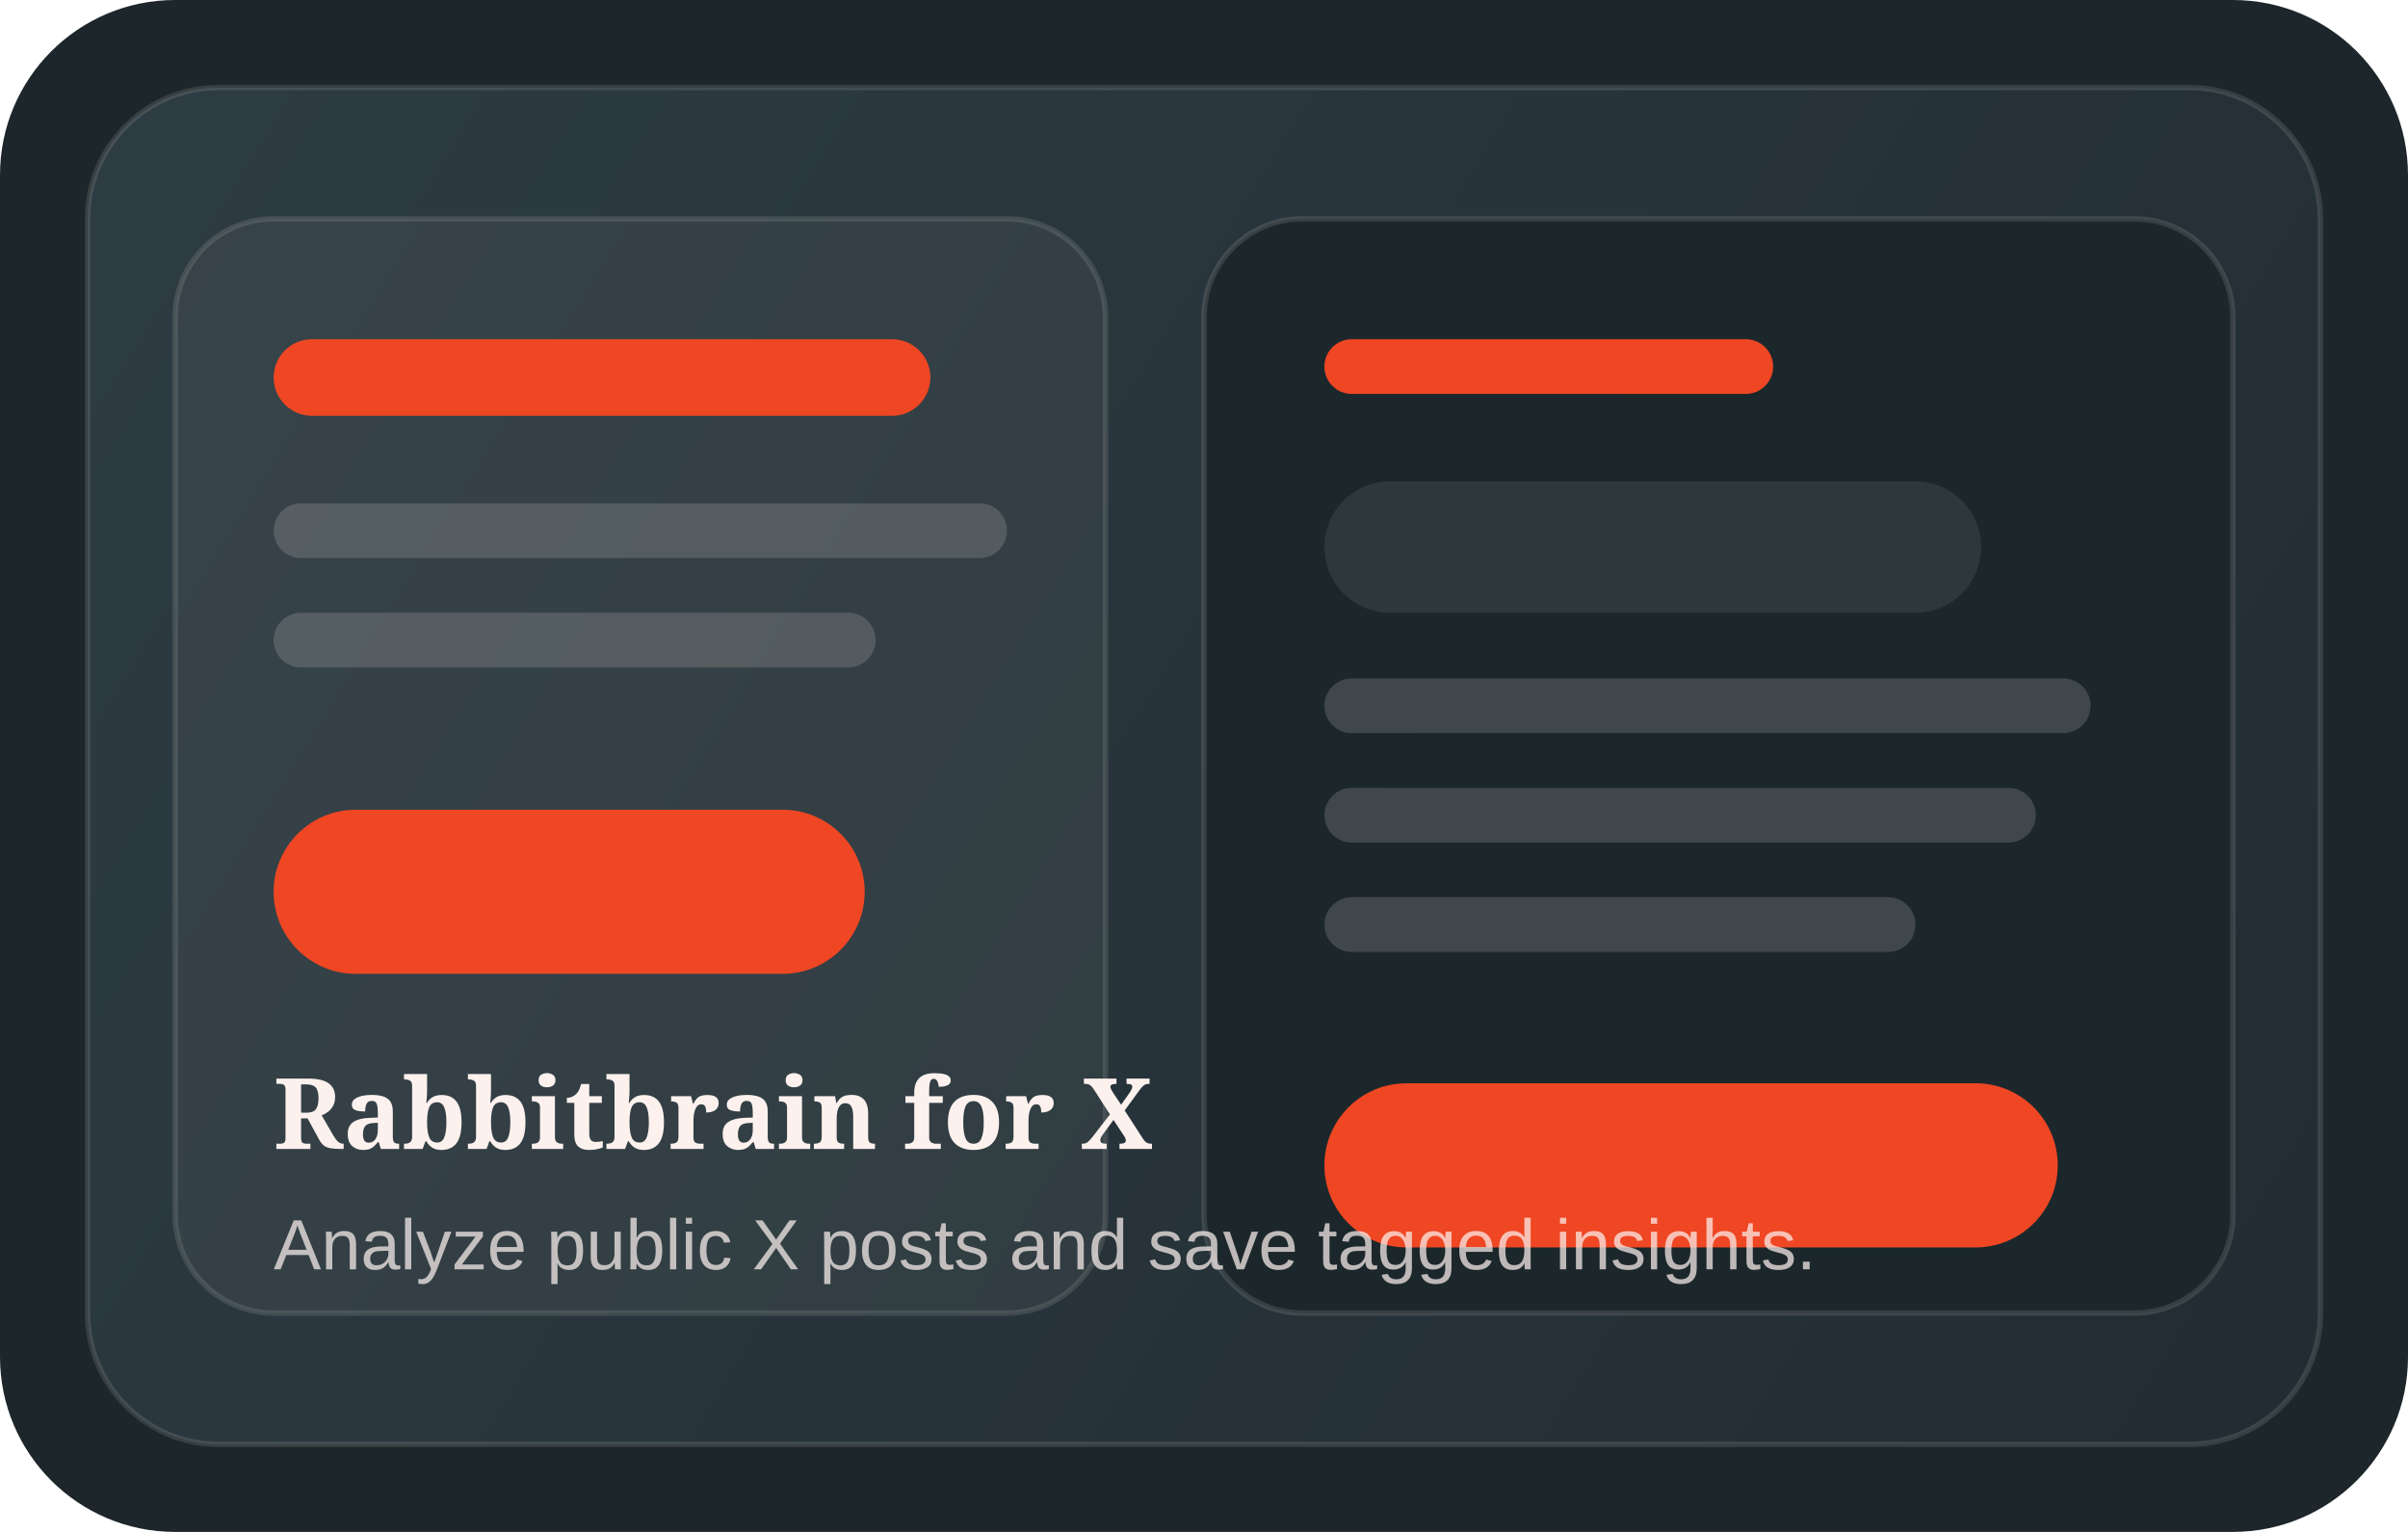
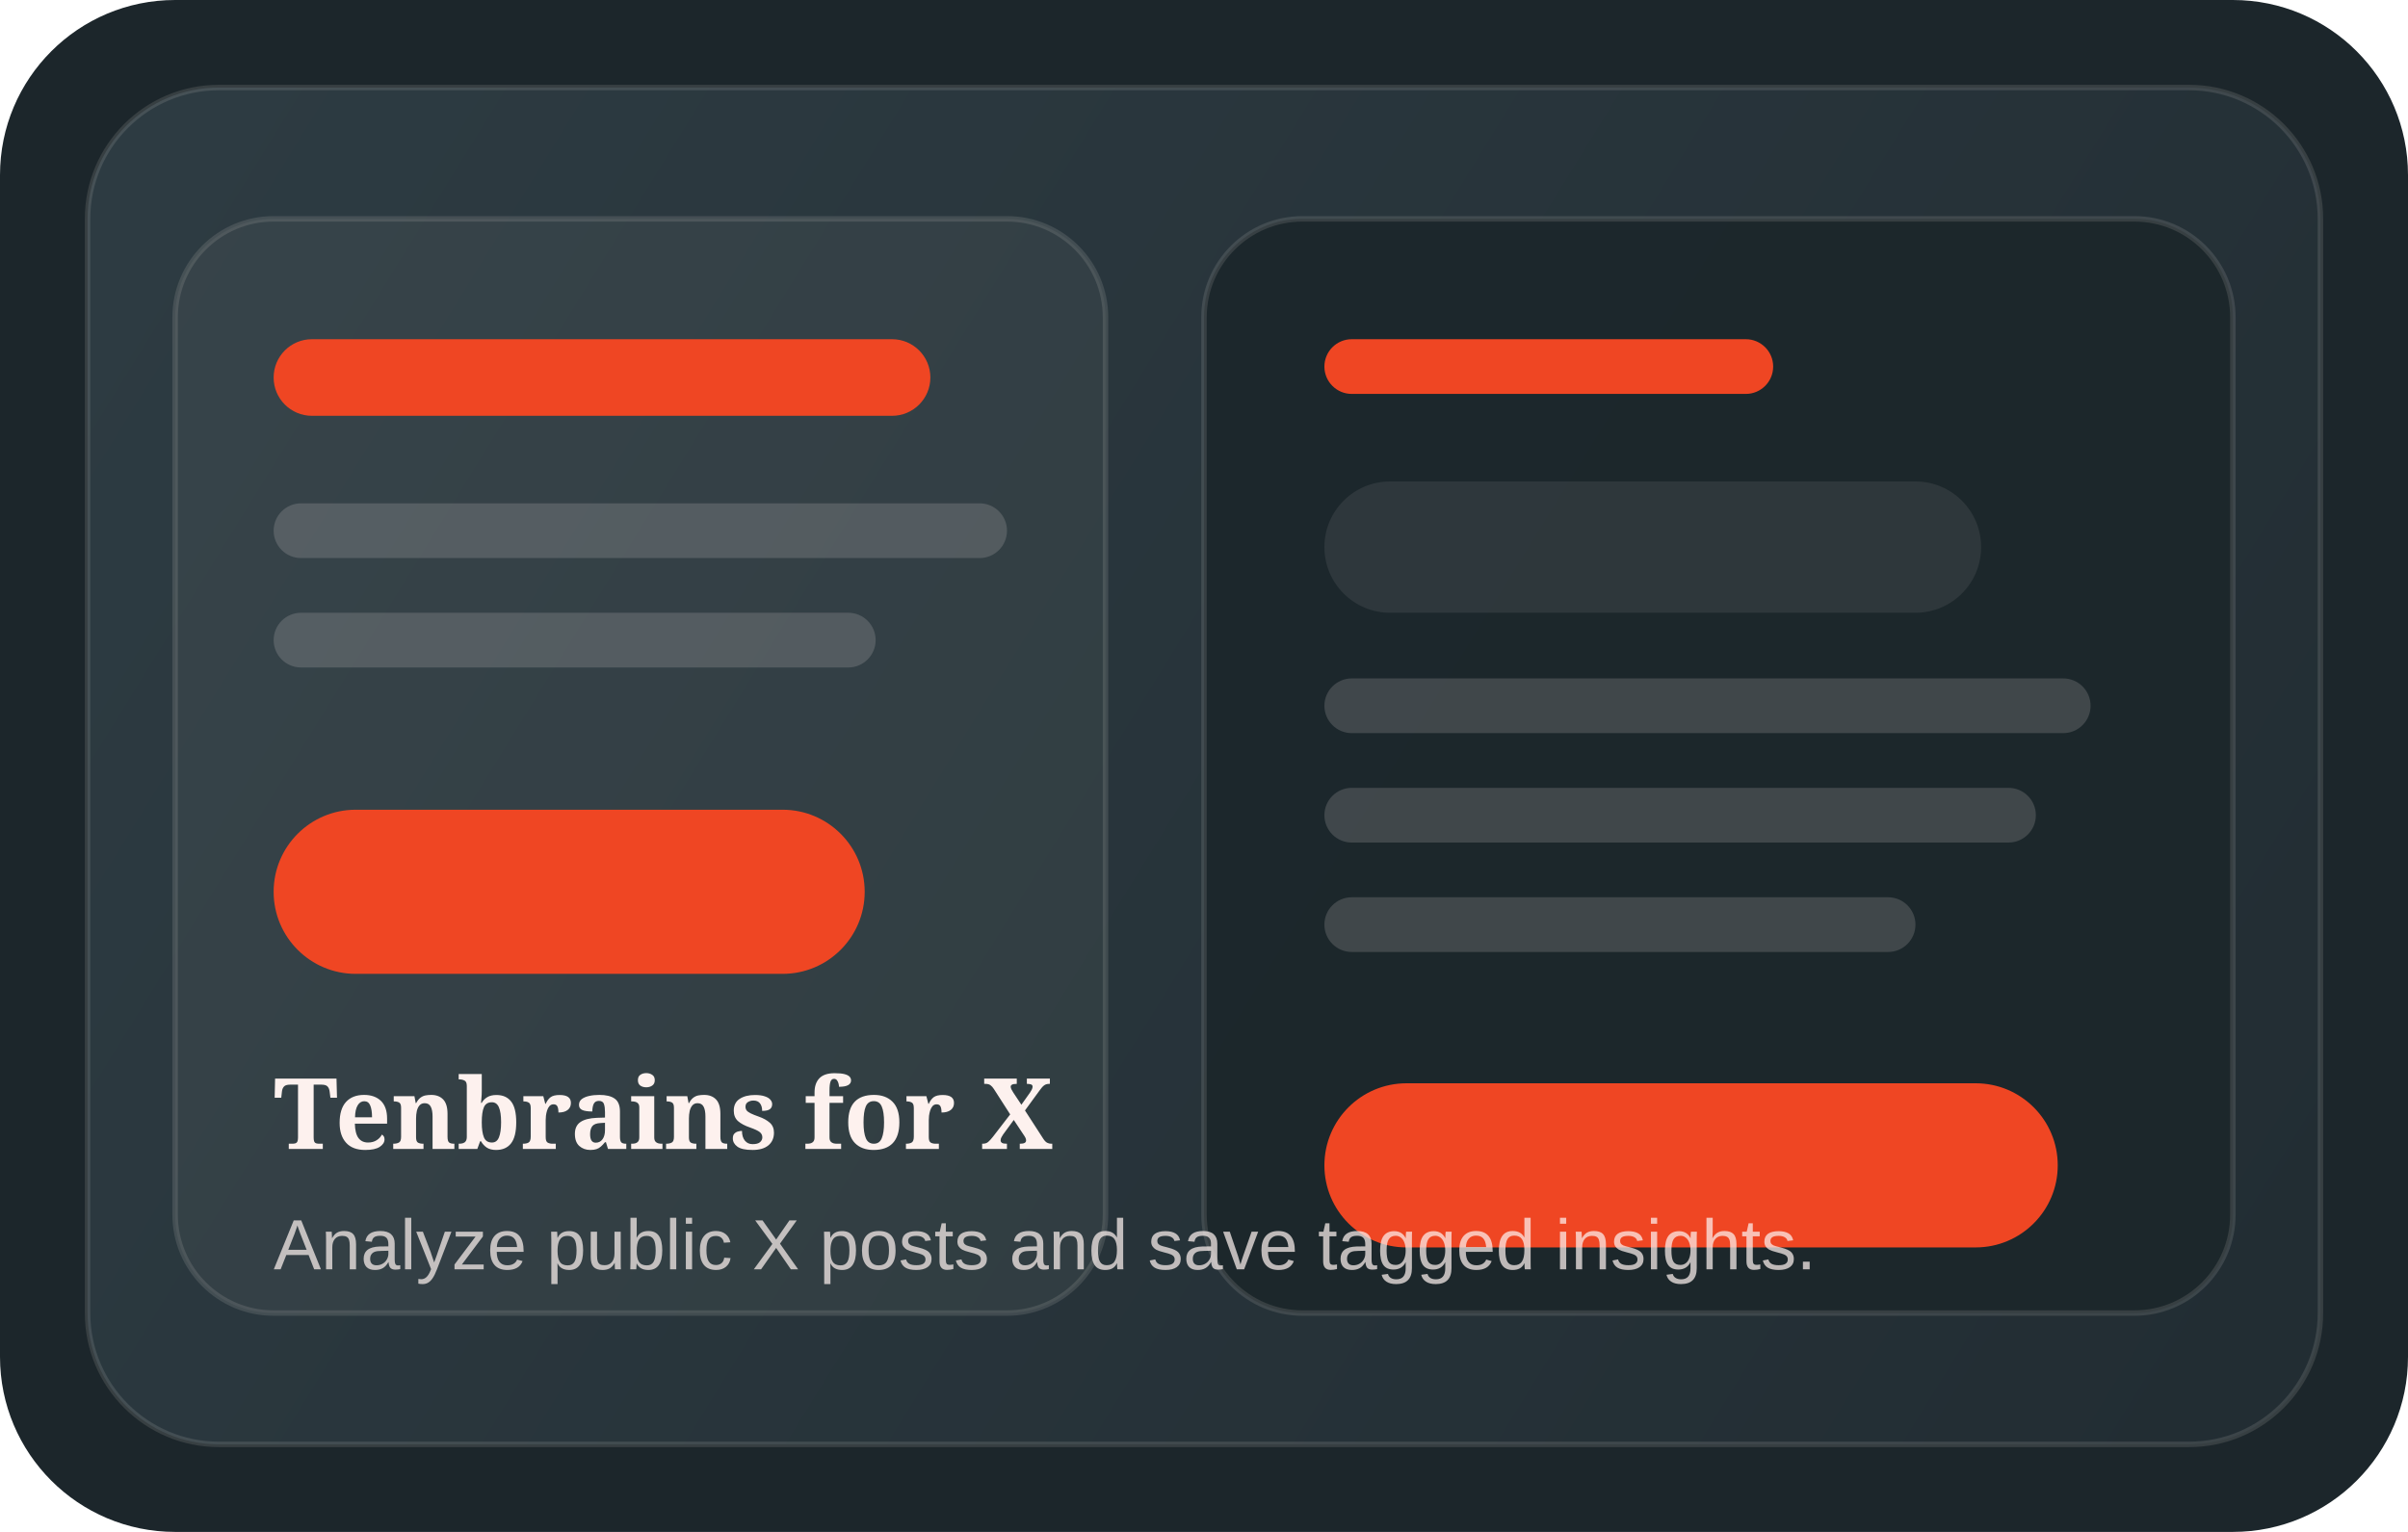
<svg xmlns="http://www.w3.org/2000/svg" width="440" height="280" viewBox="0 0 440 280" fill="none">
  <rect width="440" height="280" rx="32" fill="#1C262B" />
  <rect x="16" y="16" width="408" height="248" rx="24" fill="url(#paint0_linear)" stroke="rgba(253,241,238,0.12)" />
  <rect x="32" y="40" width="170" height="200" rx="18" fill="rgba(253,241,238,0.05)" stroke="rgba(253,241,238,0.12)" />
  <rect x="50" y="62" width="120" height="14" rx="7" fill="#EF4623" />
  <rect x="50" y="92" width="134" height="10" rx="5" fill="rgba(253,241,238,0.16)" />
  <rect x="50" y="112" width="110" height="10" rx="5" fill="rgba(253,241,238,0.16)" />
  <rect x="50" y="148" width="108" height="30" rx="15" fill="#EF4623" />
  <rect x="220" y="40" width="188" height="200" rx="18" fill="rgba(28,38,43,0.92)" stroke="rgba(253,241,238,0.12)" />
  <rect x="242" y="62" width="82" height="10" rx="5" fill="#EF4623" />
  <rect x="242" y="88" width="120" height="24" rx="12" fill="rgba(253,241,238,0.08)" />
  <rect x="242" y="124" width="140" height="10" rx="5" fill="rgba(253,241,238,0.16)" />
  <rect x="242" y="144" width="130" height="10" rx="5" fill="rgba(253,241,238,0.16)" />
  <rect x="242" y="164" width="108" height="10" rx="5" fill="rgba(253,241,238,0.16)" />
  <rect x="242" y="198" width="134" height="30" rx="15" fill="#EF4623" />
-   <text x="50" y="210" fill="#FDF1EE" font-family="Newsreader, Georgia, serif" font-size="18" font-weight="600">Rabbitbrain for X</text>
+   <text x="50" y="210" fill="#FDF1EE" font-family="Newsreader, Georgia, serif" font-size="18" font-weight="600">Tenbrains for X</text>
  <text x="50" y="232" fill="rgba(253,241,238,0.72)" font-family="Space Grotesk, Arial, sans-serif" font-size="13">Analyze public X posts and save tagged insights.</text>
  <defs>
    <linearGradient id="paint0_linear" x1="32" y1="24" x2="408" y2="256" gradientUnits="userSpaceOnUse">
      <stop stop-color="#2D3B42" />
      <stop offset="1" stop-color="#222D33" />
    </linearGradient>
  </defs>
</svg>
